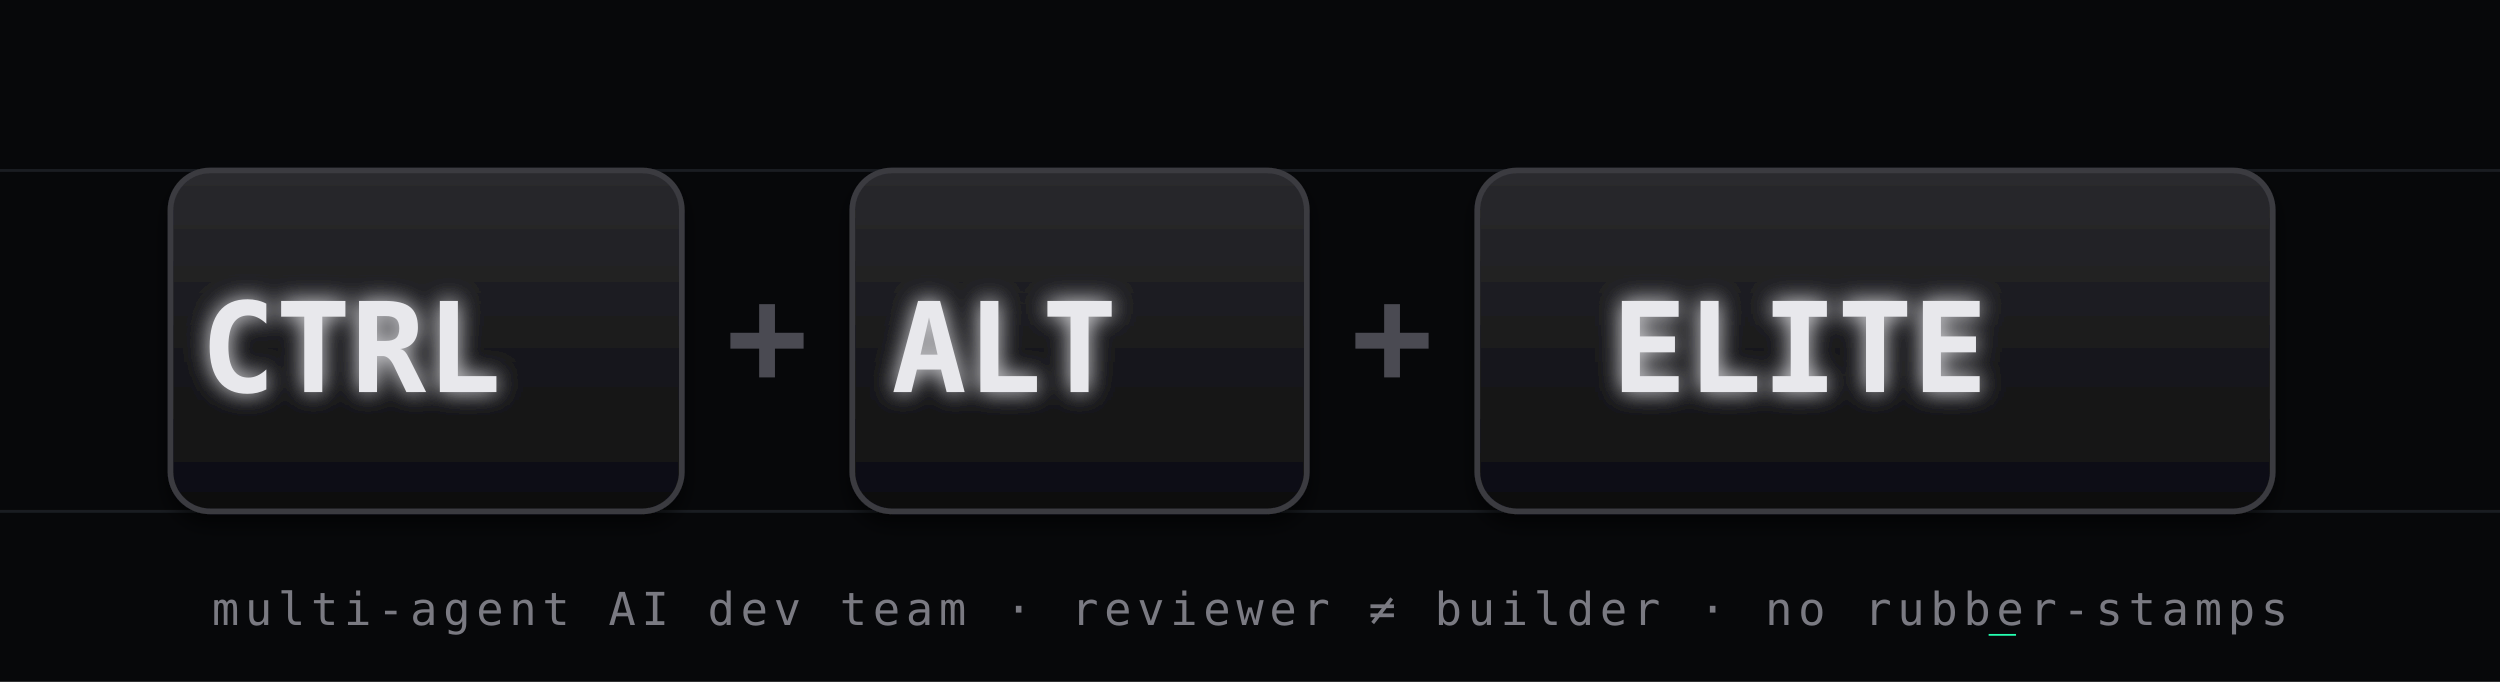
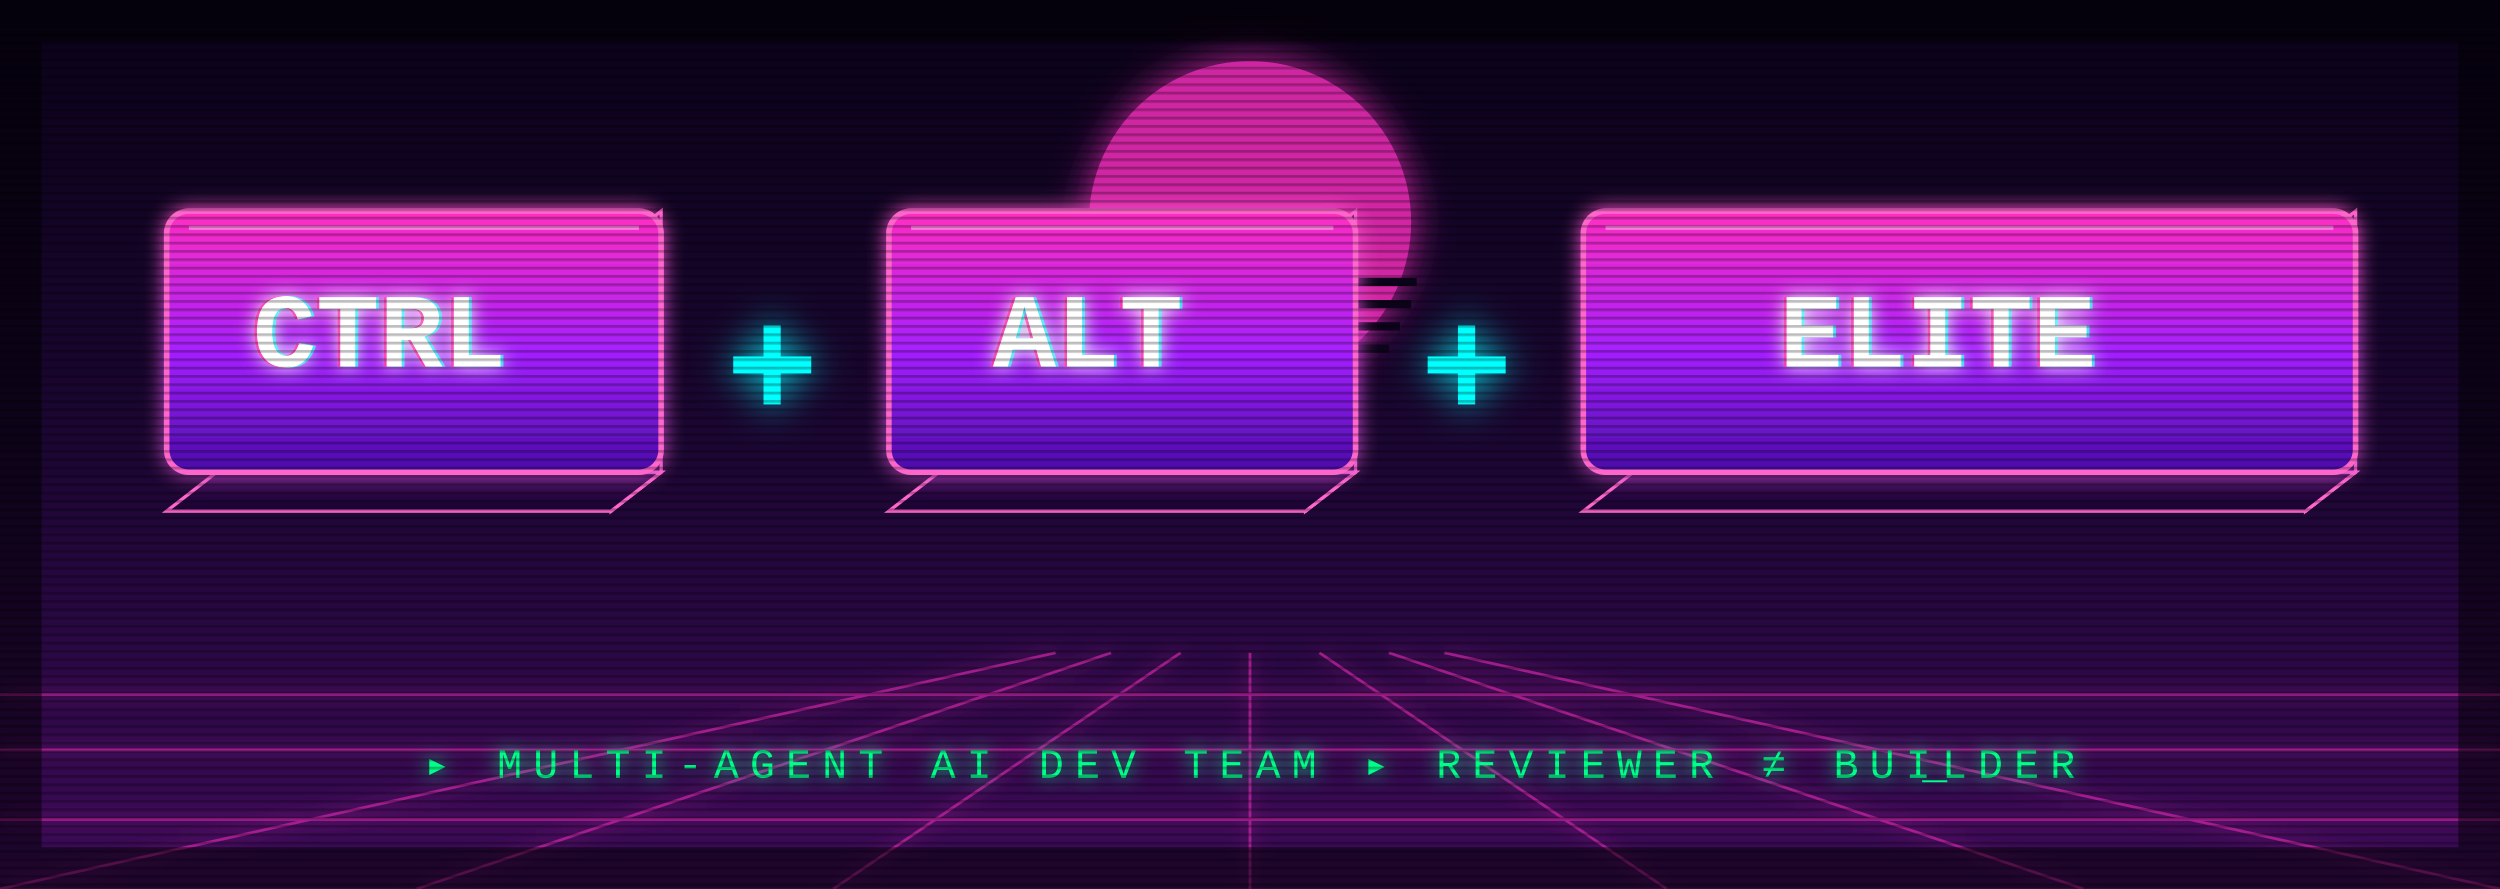
- <svg xmlns="http://www.w3.org/2000/svg" viewBox="0 0 880 240" width="880" height="240" role="img" aria-label="CTRL + ALT + ELITE — a multi-agent AI dev team">
+ <svg xmlns="http://www.w3.org/2000/svg" viewBox="0 0 900 320" width="900" height="320" role="img" aria-label="CTRL + ALT + ELITE — retro 3D keyboard keys">
  <defs>
-     <linearGradient id="keyIdle" x1="0" y1="0" x2="0" y2="1">
-       <stop offset="0%" stop-color="#2a2a2e" />
-       <stop offset="50%" stop-color="#1a1a1d" />
-       <stop offset="100%" stop-color="#0e0e10" />
+     <linearGradient id="capTop" x1="0" y1="0" x2="0" y2="1">
+       <stop offset="0%" stop-color="#ff2ec3" />
+       <stop offset="55%" stop-color="#a41fff" />
+       <stop offset="100%" stop-color="#4a0caa" />
    </linearGradient>
-     <linearGradient id="keyLit" x1="0" y1="0" x2="0" y2="1">
-       <stop offset="0%" stop-color="#24ffb0" />
-       <stop offset="100%" stop-color="#00c97c" />
+     <linearGradient id="capTopLit" x1="0" y1="0" x2="0" y2="1">
+       <stop offset="0%" stop-color="#00ffe0" />
+       <stop offset="100%" stop-color="#00a7b3" />
    </linearGradient>
-     <filter id="drop" x="-20%" y="-20%" width="140%" height="160%">
-       <feDropShadow dx="0" dy="4" stdDeviation="3" flood-color="#000" flood-opacity="0.55" />
+     <linearGradient id="capFront" x1="0" y1="0" x2="0" y2="1">
+       <stop offset="0%" stop-color="#3b0a5a" />
+       <stop offset="100%" stop-color="#190330" />
+     </linearGradient>
+     <linearGradient id="capRight" x1="0" y1="0" x2="1" y2="0">
+       <stop offset="0%" stop-color="#5d157d" />
+       <stop offset="100%" stop-color="#2a0645" />
+     </linearGradient>
+     <linearGradient id="bgSky" x1="0" y1="0" x2="0" y2="1">
+       <stop offset="0%" stop-color="#0a0218" />
+       <stop offset="50%" stop-color="#1b0632" />
+       <stop offset="100%" stop-color="#3c0a58" />
+     </linearGradient>
+     <pattern id="scanlines" patternUnits="userSpaceOnUse" width="3" height="3">
+       <rect width="3" height="3" fill="transparent" />
+       <rect width="3" height="1" y="0" fill="rgba(0,0,0,0.25)" />
+     </pattern>
+     <filter id="neon" x="-50%" y="-50%" width="200%" height="200%">
+       <feGaussianBlur stdDeviation="3.5" result="b" />
+       <feMerge>
+         <feMergeNode in="b" />
+         <feMergeNode in="SourceGraphic" />
+       </feMerge>
    </filter>
-     <filter id="glow" x="-50%" y="-50%" width="200%" height="200%">
-       <feGaussianBlur stdDeviation="4" result="b" />
+     <filter id="bigneon" x="-80%" y="-80%" width="260%" height="260%">
+       <feGaussianBlur stdDeviation="7" result="b" />
      <feMerge>
        <feMergeNode in="b" />
        <feMergeNode in="SourceGraphic" />
      </feMerge>
    </filter>
  </defs>
-   <rect width="100%" height="100%" fill="#07080a" />
-   <g stroke="#1a1d22" stroke-width="1">
-     <line x1="0" y1="60" x2="880" y2="60" />
-     <line x1="0" y1="180" x2="880" y2="180" />
+   <rect width="100%" height="100%" fill="url(#bgSky)" />
+   <g opacity="0.8">
+     <circle cx="450" cy="80" r="58" fill="#ff2ec3" filter="url(#bigneon)" />
+     <rect x="390" y="100" width="120" height="3" fill="#0a0218" />
+     <rect x="392" y="108" width="116" height="3" fill="#0a0218" />
+     <rect x="396" y="116" width="108" height="3" fill="#0a0218" />
+     <rect x="400" y="124" width="100" height="3" fill="#0a0218" />
  </g>
-   <g transform="translate(60,60)" filter="url(#drop)">
-     <rect width="180" height="120" rx="14" fill="url(#keyIdle)" stroke="#3a3a40" stroke-width="2">
-       <animate attributeName="y" values="0;6;0" keyTimes="0;0.08;0.16" dur="3.6s" begin="0s" repeatCount="indefinite" />
+   <line x1="0" y1="235" x2="900" y2="235" stroke="#ff2ec3" stroke-width="2" filter="url(#neon)" />
+   <g stroke="#ff2ec3" stroke-width="1" opacity="0.55" filter="url(#neon)">
+     <line x1="0" y1="320" x2="380" y2="235" />
+     <line x1="150" y1="320" x2="400" y2="235" />
+     <line x1="300" y1="320" x2="425" y2="235" />
+     <line x1="450" y1="320" x2="450" y2="235" />
+     <line x1="600" y1="320" x2="475" y2="235" />
+     <line x1="750" y1="320" x2="500" y2="235" />
+     <line x1="900" y1="320" x2="520" y2="235" />
+     <line x1="0" y1="250" x2="900" y2="250" />
+     <line x1="0" y1="270" x2="900" y2="270" />
+     <line x1="0" y1="295" x2="900" y2="295" />
+   </g>
+   <g>
+     <polygon points="220,90 238,76 238,170 220,184" fill="url(#capRight)" stroke="#ff66cc" stroke-width="1.2">
+       <animate attributeName="points" values="220,90 238,76 238,170 220,184 ; 220,100 238,86 238,170 220,184 ; 220,90 238,76 238,170 220,184" keyTimes="0;0.07;0.14" dur="3.8s" begin="0s" repeatCount="indefinite" />
+     </polygon>
+     <polygon points="60,184 220,184 238,170 78,170" fill="url(#capFront)" stroke="#ff66cc" stroke-width="1.2">
+       <animate attributeName="points" values="60,184 220,184 238,170 78,170 ; 60,184 220,184 238,170 78,170 ; 60,184 220,184 238,170 78,170" keyTimes="0;0.07;0.14" dur="3.8s" begin="0s" repeatCount="indefinite" />
+     </polygon>
+     <rect x="60" y="76" width="178" height="94" rx="8" fill="url(#capTop)" stroke="#ff66cc" stroke-width="2" filter="url(#neon)">
+       <animate attributeName="y" values="76;90;76" keyTimes="0;0.07;0.14" dur="3.8s" begin="0s" repeatCount="indefinite" />
+       <animate attributeName="fill" values="url(#capTop);url(#capTopLit);url(#capTop)" keyTimes="0;0.07;0.14" dur="3.8s" begin="0s" repeatCount="indefinite" />
    </rect>
-     <rect width="180" height="120" rx="14" fill="url(#keyLit)" opacity="0">
-       <animate attributeName="opacity" values="0;0.95;0" keyTimes="0;0.08;0.16" dur="3.6s" begin="0s" repeatCount="indefinite" />
+     <line x1="68" y1="82" x2="230" y2="82" stroke="#ffffff" stroke-width="1.5" opacity="0.4">
+       <animate attributeName="y1" values="82;96;82" keyTimes="0;0.07;0.14" dur="3.8s" begin="0s" repeatCount="indefinite" />
+       <animate attributeName="y2" values="82;96;82" keyTimes="0;0.07;0.14" dur="3.8s" begin="0s" repeatCount="indefinite" />
+     </line>
+     <g font-family="'Courier New', 'Monaco', monospace" font-weight="900" font-size="38" text-anchor="middle" filter="url(#neon)">
+       <text x="147" y="132" fill="#ff00aa" opacity="0.8">CTRL
+         <animate attributeName="y" values="132;146;132" keyTimes="0;0.07;0.14" dur="3.8s" begin="0s" repeatCount="indefinite" />
+       </text>
+       <text x="149" y="132" fill="#00ffff" opacity="0.8">CTRL
+         <animate attributeName="y" values="132;146;132" keyTimes="0;0.07;0.14" dur="3.8s" begin="0s" repeatCount="indefinite" />
+       </text>
+       <text x="148" y="132" fill="#ffffff">CTRL
+         <animate attributeName="y" values="132;146;132" keyTimes="0;0.07;0.14" dur="3.8s" begin="0s" repeatCount="indefinite" />
+       </text>
+     </g>
+   </g>
+   <text x="278" y="150" text-anchor="middle" font-family="'Courier New', monospace" font-weight="900" font-size="56" fill="#00ffff" filter="url(#bigneon)">+</text>
+   <g>
+     <polygon points="470,90 488,76 488,170 470,184" fill="url(#capRight)" stroke="#ff66cc" stroke-width="1.2" />
+     <polygon points="320,184 470,184 488,170 338,170" fill="url(#capFront)" stroke="#ff66cc" stroke-width="1.2" />
+     <rect x="320" y="76" width="168" height="94" rx="8" fill="url(#capTop)" stroke="#ff66cc" stroke-width="2" filter="url(#neon)">
+       <animate attributeName="y" values="76;90;76" keyTimes="0;0.07;0.14" dur="3.8s" begin="0.5s" repeatCount="indefinite" />
+       <animate attributeName="fill" values="url(#capTop);url(#capTopLit);url(#capTop)" keyTimes="0;0.07;0.14" dur="3.8s" begin="0.5s" repeatCount="indefinite" />
    </rect>
-     <text x="90" y="78" text-anchor="middle" font-family="Menlo, Consolas, monospace" font-weight="800" font-size="44" fill="#e8e8ec" filter="url(#glow)">
-       CTRL
-       <animate attributeName="fill" values="#e8e8ec;#07080a;#e8e8ec" keyTimes="0;0.08;0.16" dur="3.6s" begin="0s" repeatCount="indefinite" />
-       <animate attributeName="y" values="78;84;78" keyTimes="0;0.08;0.16" dur="3.6s" begin="0s" repeatCount="indefinite" />
+     <line x1="328" y1="82" x2="480" y2="82" stroke="#ffffff" stroke-width="1.5" opacity="0.4">
+       <animate attributeName="y1" values="82;96;82" keyTimes="0;0.07;0.14" dur="3.8s" begin="0.5s" repeatCount="indefinite" />
+       <animate attributeName="y2" values="82;96;82" keyTimes="0;0.07;0.14" dur="3.8s" begin="0.5s" repeatCount="indefinite" />
+     </line>
+     <g font-family="'Courier New', 'Monaco', monospace" font-weight="900" font-size="38" text-anchor="middle" filter="url(#neon)">
+       <text x="402" y="132" fill="#ff00aa" opacity="0.8">ALT
+         <animate attributeName="y" values="132;146;132" keyTimes="0;0.07;0.14" dur="3.8s" begin="0.5s" repeatCount="indefinite" />
+       </text>
+       <text x="404" y="132" fill="#00ffff" opacity="0.8">ALT
+         <animate attributeName="y" values="132;146;132" keyTimes="0;0.07;0.14" dur="3.8s" begin="0.5s" repeatCount="indefinite" />
+       </text>
+       <text x="403" y="132" fill="#ffffff">ALT
+         <animate attributeName="y" values="132;146;132" keyTimes="0;0.07;0.14" dur="3.8s" begin="0.5s" repeatCount="indefinite" />
+       </text>
+     </g>
+   </g>
+   <text x="528" y="150" text-anchor="middle" font-family="'Courier New', monospace" font-weight="900" font-size="56" fill="#00ffff" filter="url(#bigneon)">+</text>
+   <g>
+     <polygon points="830,90 848,76 848,170 830,184" fill="url(#capRight)" stroke="#ff66cc" stroke-width="1.2" />
+     <polygon points="570,184 830,184 848,170 588,170" fill="url(#capFront)" stroke="#ff66cc" stroke-width="1.2" />
+     <rect x="570" y="76" width="278" height="94" rx="8" fill="url(#capTop)" stroke="#ff66cc" stroke-width="2" filter="url(#neon)">
+       <animate attributeName="y" values="76;90;76" keyTimes="0;0.07;0.14" dur="3.8s" begin="1s" repeatCount="indefinite" />
+       <animate attributeName="fill" values="url(#capTop);url(#capTopLit);url(#capTop)" keyTimes="0;0.07;0.14" dur="3.8s" begin="1s" repeatCount="indefinite" />
+     </rect>
+     <line x1="578" y1="82" x2="840" y2="82" stroke="#ffffff" stroke-width="1.5" opacity="0.4">
+       <animate attributeName="y1" values="82;96;82" keyTimes="0;0.07;0.14" dur="3.8s" begin="1s" repeatCount="indefinite" />
+       <animate attributeName="y2" values="82;96;82" keyTimes="0;0.07;0.14" dur="3.8s" begin="1s" repeatCount="indefinite" />
+     </line>
+     <g font-family="'Courier New', 'Monaco', monospace" font-weight="900" font-size="38" text-anchor="middle" filter="url(#neon)">
+       <text x="708" y="132" fill="#ff00aa" opacity="0.8">ELITE
+         <animate attributeName="y" values="132;146;132" keyTimes="0;0.07;0.14" dur="3.8s" begin="1s" repeatCount="indefinite" />
+       </text>
+       <text x="710" y="132" fill="#00ffff" opacity="0.8">ELITE
+         <animate attributeName="y" values="132;146;132" keyTimes="0;0.07;0.14" dur="3.8s" begin="1s" repeatCount="indefinite" />
+       </text>
+       <text x="709" y="132" fill="#ffffff">ELITE
+         <animate attributeName="y" values="132;146;132" keyTimes="0;0.07;0.14" dur="3.8s" begin="1s" repeatCount="indefinite" />
+       </text>
+     </g>
+   </g>
+   <g transform="translate(450,280)" text-anchor="middle">
+     <text font-family="'Courier New', monospace" font-size="15" fill="#00ff88" letter-spacing="4" filter="url(#neon)">
+       ▸ MULTI-AGENT AI DEV TEAM ▸ REVIEWER ≠ BUILDER
    </text>
-   </g>
-   <text x="270" y="135" text-anchor="middle" font-family="Menlo, Consolas, monospace" font-weight="800" font-size="48" fill="#4a4a52">+</text>
-   <g transform="translate(300,60)" filter="url(#drop)">
-     <rect width="160" height="120" rx="14" fill="url(#keyIdle)" stroke="#3a3a40" stroke-width="2">
-       <animate attributeName="y" values="0;6;0" keyTimes="0;0.08;0.16" dur="3.6s" begin="0.4s" repeatCount="indefinite" />
-     </rect>
-     <rect width="160" height="120" rx="14" fill="url(#keyLit)" opacity="0">
-       <animate attributeName="opacity" values="0;0.95;0" keyTimes="0;0.08;0.16" dur="3.6s" begin="0.4s" repeatCount="indefinite" />
-     </rect>
-     <text x="80" y="78" text-anchor="middle" font-family="Menlo, Consolas, monospace" font-weight="800" font-size="44" fill="#e8e8ec" filter="url(#glow)">
-       ALT
-       <animate attributeName="fill" values="#e8e8ec;#07080a;#e8e8ec" keyTimes="0;0.08;0.16" dur="3.6s" begin="0.4s" repeatCount="indefinite" />
-       <animate attributeName="y" values="78;84;78" keyTimes="0;0.08;0.16" dur="3.6s" begin="0.4s" repeatCount="indefinite" />
-     </text>
-   </g>
-   <text x="490" y="135" text-anchor="middle" font-family="Menlo, Consolas, monospace" font-weight="800" font-size="48" fill="#4a4a52">+</text>
-   <g transform="translate(520,60)" filter="url(#drop)">
-     <rect width="280" height="120" rx="14" fill="url(#keyIdle)" stroke="#3a3a40" stroke-width="2">
-       <animate attributeName="y" values="0;6;0" keyTimes="0;0.08;0.16" dur="3.6s" begin="0.8s" repeatCount="indefinite" />
-     </rect>
-     <rect width="280" height="120" rx="14" fill="url(#keyLit)" opacity="0">
-       <animate attributeName="opacity" values="0;0.95;0" keyTimes="0;0.08;0.16" dur="3.6s" begin="0.8s" repeatCount="indefinite" />
-     </rect>
-     <text x="140" y="78" text-anchor="middle" font-family="Menlo, Consolas, monospace" font-weight="800" font-size="44" fill="#e8e8ec" filter="url(#glow)">
-       ELITE
-       <animate attributeName="fill" values="#e8e8ec;#07080a;#e8e8ec" keyTimes="0;0.08;0.16" dur="3.6s" begin="0.8s" repeatCount="indefinite" />
-       <animate attributeName="y" values="78;84;78" keyTimes="0;0.08;0.16" dur="3.6s" begin="0.8s" repeatCount="indefinite" />
-     </text>
-   </g>
-   <g transform="translate(440,220)" text-anchor="middle">
-     <text font-family="Menlo, Consolas, monospace" font-size="16" fill="#7a7a82" letter-spacing="2">
-       multi-agent AI dev team · reviewer ≠ builder · no rubber-stamps
-     </text>
-     <text x="260" y="0" font-family="Menlo, Consolas, monospace" font-size="16" fill="#24ffb0">
-       <animate attributeName="opacity" values="0;1;1;0" keyTimes="0;0.5;0.5;1" dur="1s" repeatCount="indefinite" />
+     <text x="242" y="0" font-family="'Courier New', monospace" font-size="15" fill="#00ff88" filter="url(#neon)">
+       <animate attributeName="opacity" values="0;1;1;0" keyTimes="0;0.5;0.5;1" dur="0.9s" repeatCount="indefinite" />
      _
    </text>
  </g>
+   <rect width="100%" height="100%" fill="url(#scanlines)" pointer-events="none" />
+   <rect width="100%" height="100%" fill="none" stroke="#000" stroke-width="30" opacity="0.5" pointer-events="none" />
</svg>
